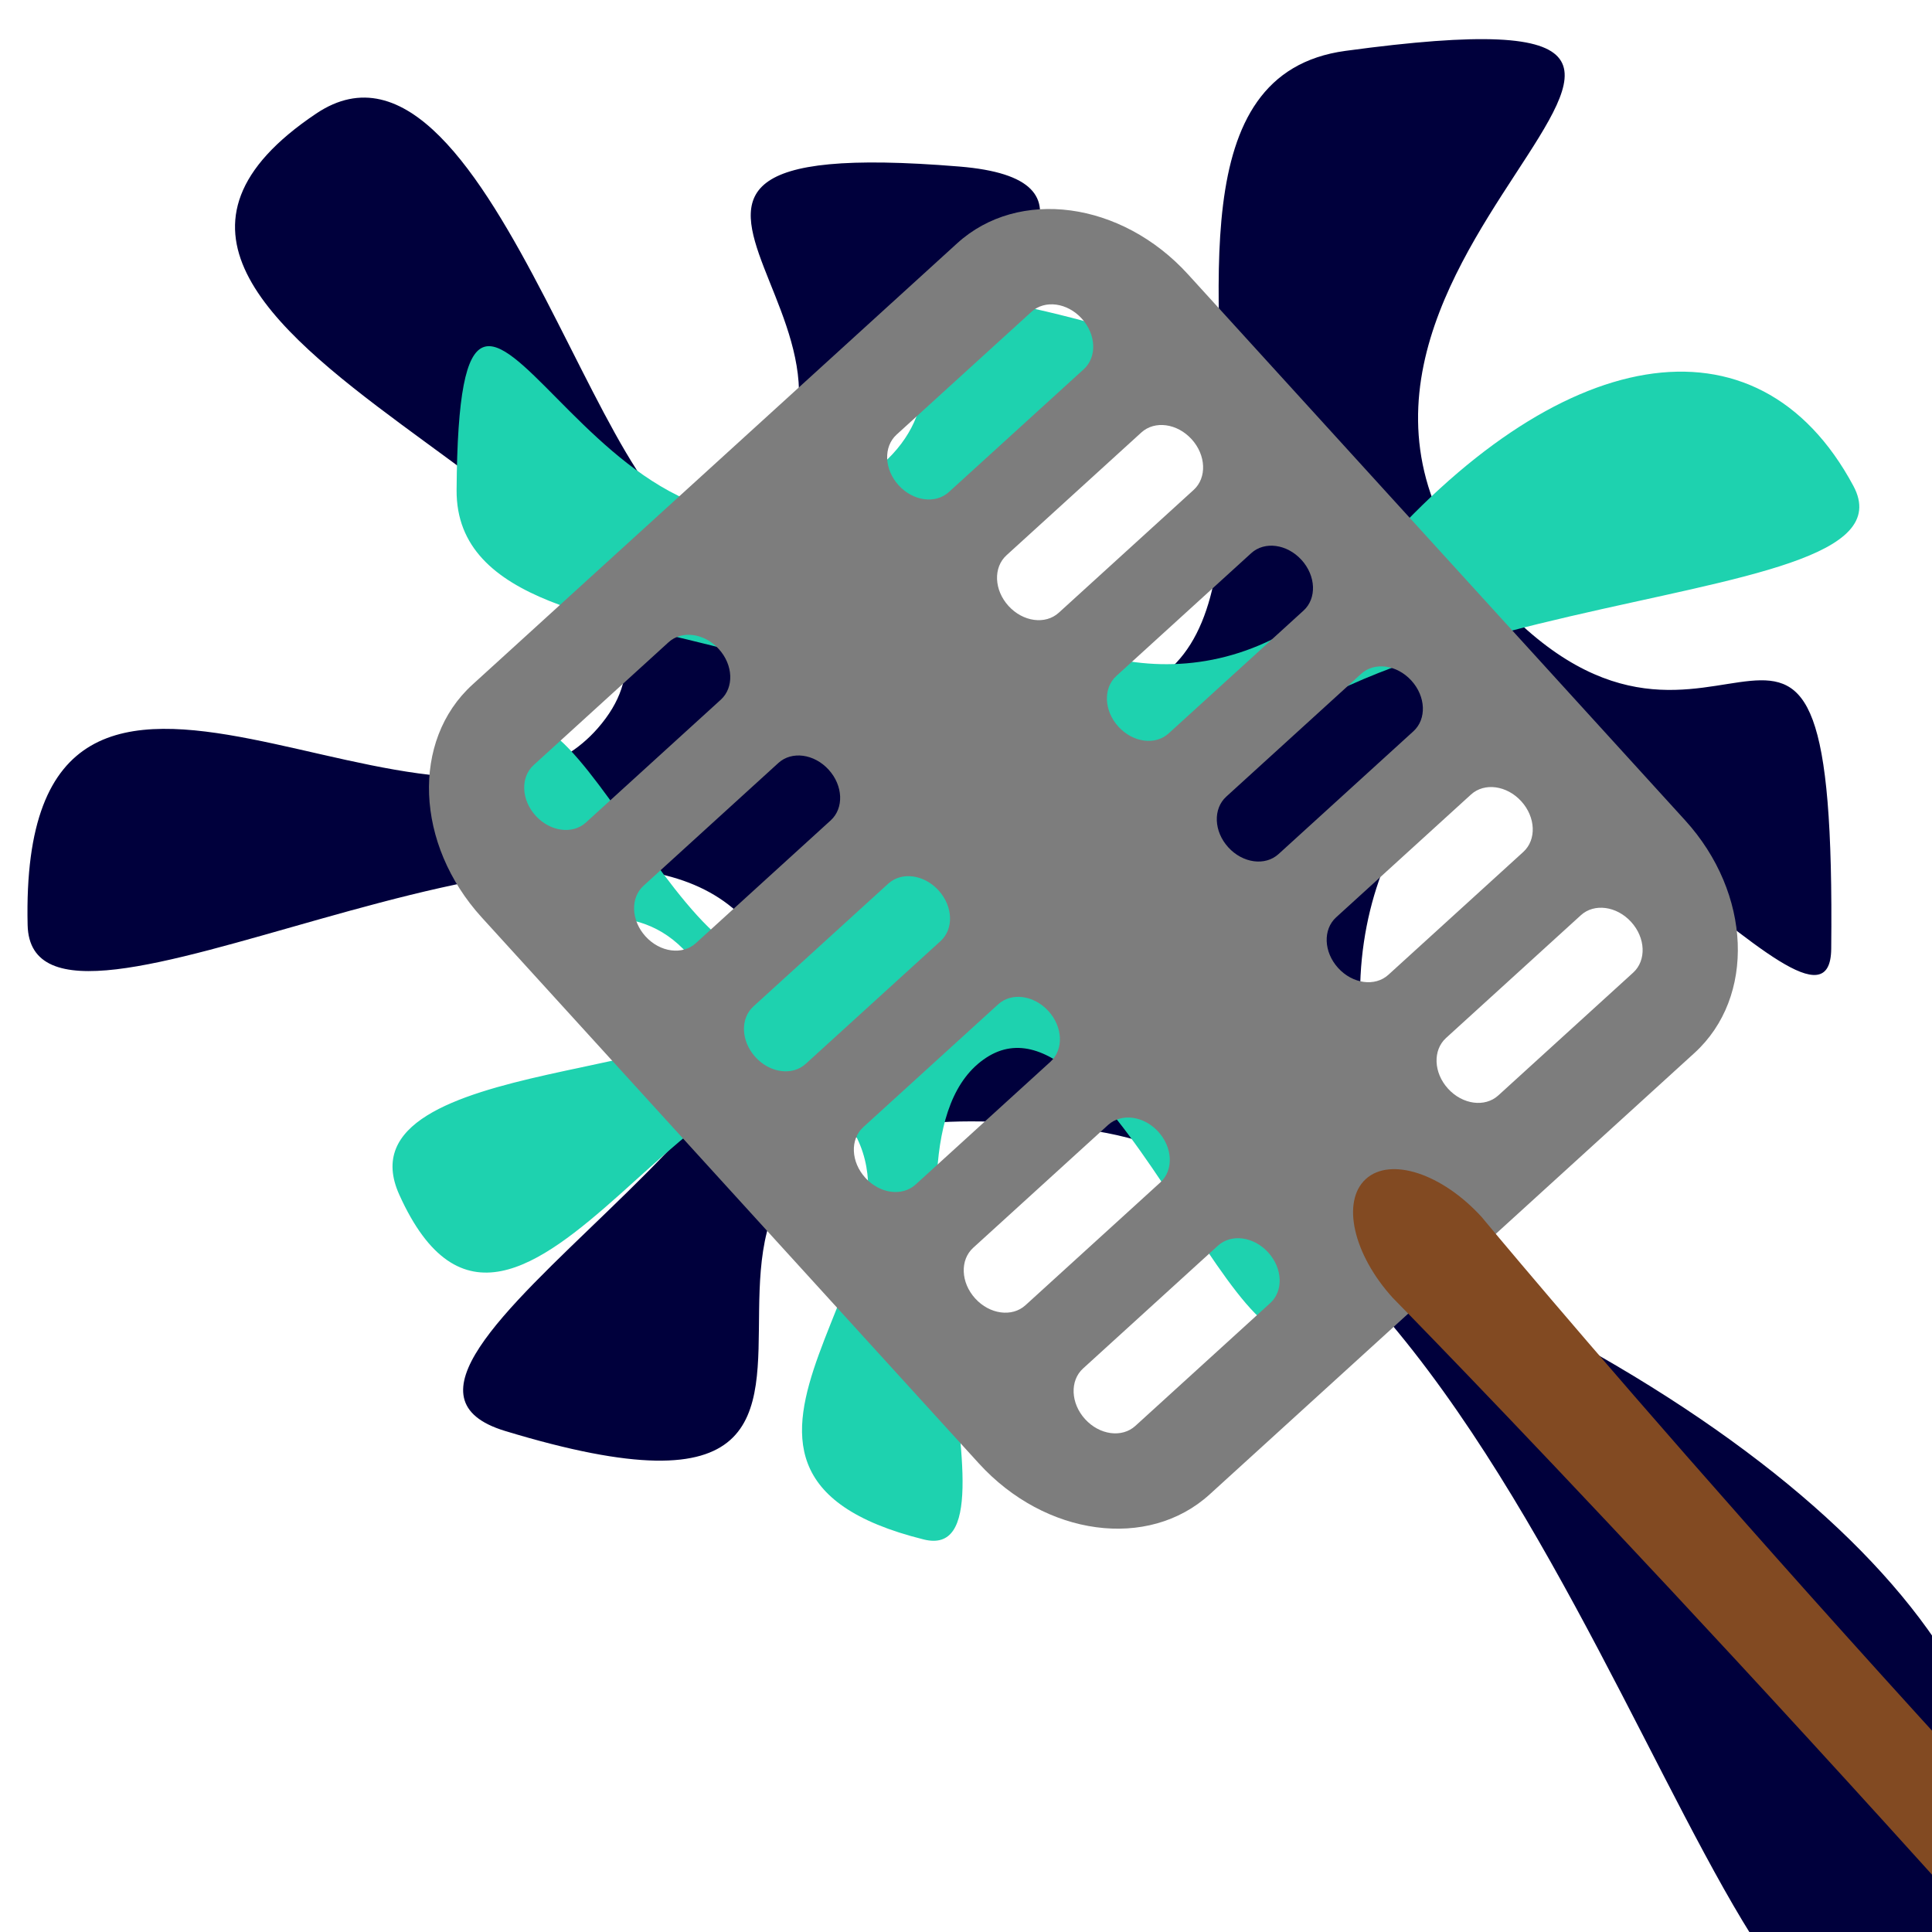
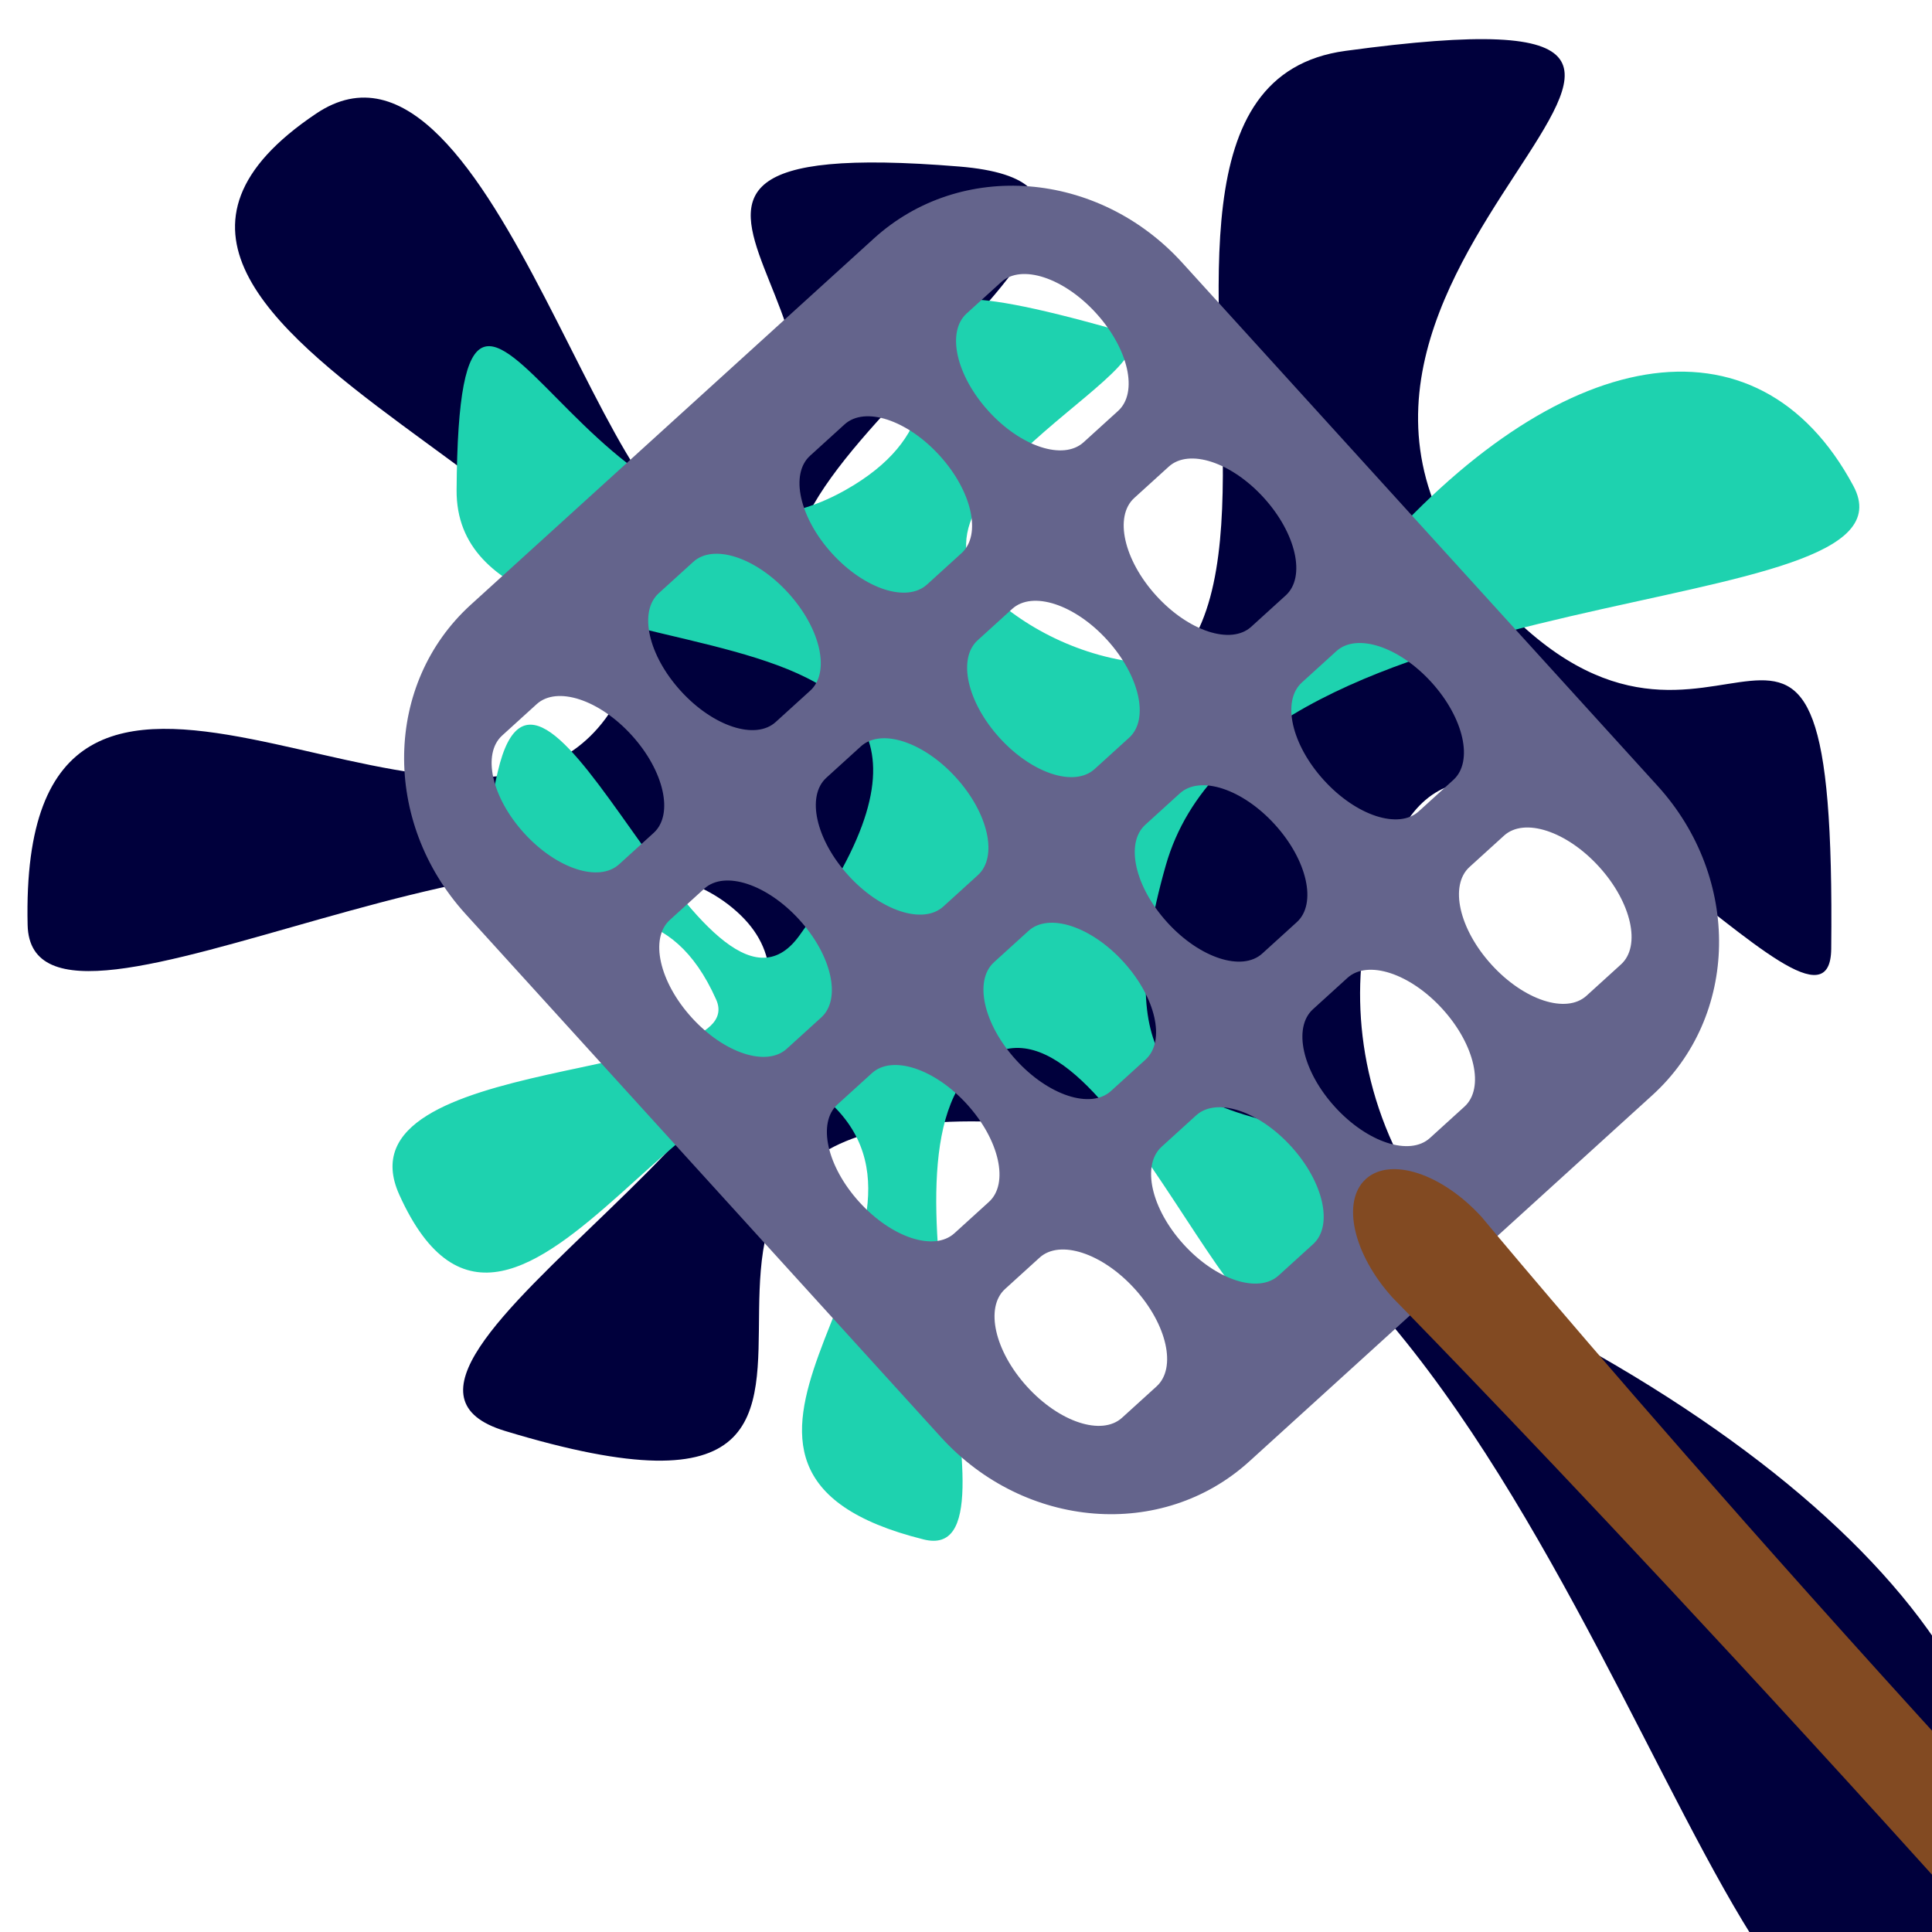
<svg xmlns="http://www.w3.org/2000/svg" width="512" height="512" viewBox="0 0 512 512" version="1.1" id="svg1" xml:space="preserve">
  <defs id="defs1" />
-   <g id="layer1">
-     <g id="g41" transform="rotate(-36.81944,322.5172,422.8041)">
-       <g id="g40" />
-       <g id="g42" transform="matrix(2.185418,-0.2103833,0.2103833,2.185418,-415.051,55.89435)">
-         <g id="g14" transform="rotate(36.81944,378.8942,383.1143)">
-           <path class="st2" d="m 264.896,155.191 c -32.278,-42.772 55.43,-70.292 -11.766,-67.661 -39.869,1.561 9.881,109.734 -67.151,63.267 -25.278,-15.248 54.87,-47.474 19.411,-53.839 -53.931,-9.682 -0.737,22.675 -33.046,39.876 -13.289,7.075 -20.733,-66.018 -43.599,-53.675 -42.223,22.791 51.25,53.948 26.728,77.103 -20.696,19.543 -67.172,-32.461 -70.783,17.049 -1.447,19.834 66.972,-15.119 85.799,7.093 17.881,21.095 -57.822,49.518 -34.297,59.218 61.385,25.312 -0.638,-46.343 73.208,-29.498 54.823,12.505 64.617,131.202 86.995,116.796 28.289,-18.212 15.793,-52.802 -27.965,-83.753 -30.832,-21.809 -27.794,-51.103 -17.376,-65.623 15.197,-21.179 48.326,35.73 50.061,19.497 6.348,-59.386 -11.95,-13.688 -36.22,-45.849 z" id="path12" style="fill:#00003c;fill-opacity:1;stroke-width:14.7" />
-           <path class="st2" d="m 187.902,134.548 c -31.901,14.072 -41.874,-50.826 -46.641,-4.528 -2.829,27.47 74.748,13.616 36.01,57.514 -12.712,14.405 -26.585,-46.212 -34.314,-23.219 -11.757,34.971 15.175,4.708 23.599,29.925 3.465,10.372 -46.408,1.89 -40.334,19.768 11.218,33.013 41.261,-24.934 54.446,-3.921 11.128,17.734 -28.362,39.774 4.578,51.418 13.196,4.665 -3.651,-48.461 13.116,-57.177 15.924,-8.278 27.672,48.604 36.483,34.365 22.992,-37.154 -31.224,-8.16 -12.714,-55.38 13.742,-35.056 94.509,-19.718 86.999,-37.645 -9.494,-22.663 -33.969,-20.56 -59.038,3.531 -17.664,16.975 -37.067,9.47 -45.817,-0.326 -12.763,-14.289 28.727,-26.319 17.98,-30.513 -39.315,-15.342 -10.367,5.608 -34.353,16.189 z" id="path13" style="stroke-width:10.147" />
-         </g>
-         <path d="m 325.939,56.745 c -10.018,0 -18.083,9.6 -18.083,21.526 v 89.127 c 0,11.926 8.065,21.528 18.083,21.528 h 79.133 c 10.018,0 18.081,-9.602 18.081,-21.528 V 78.271 c 0,-11.926 -8.063,-21.526 -18.081,-21.526 z m -1.068,12.153 h 22.017 c 2.181,0 3.937,2.09 3.937,4.687 0,2.597 -1.756,4.687 -3.937,4.687 h -22.017 c -2.181,0 -3.937,-2.09 -3.937,-4.687 0,-2.597 1.755,-4.687 3.937,-4.687 z m 59.249,0 h 22.019 c 2.181,0 3.937,2.09 3.937,4.687 0,2.597 -1.756,4.687 -3.937,4.687 h -22.019 c -2.181,0 -3.937,-2.09 -3.937,-4.687 0,-2.597 1.755,-4.687 3.937,-4.687 z m -59.249,19.7 h 22.017 c 2.181,0 3.937,2.09 3.937,4.687 0,2.597 -1.756,4.689 -3.937,4.689 h -22.017 c -2.181,0 -3.937,-2.092 -3.937,-4.689 0,-2.597 1.755,-4.687 3.937,-4.687 z m 59.249,0 h 22.019 c 2.181,0 3.937,2.09 3.937,4.687 0,2.597 -1.756,4.689 -3.937,4.689 h -22.019 c -2.181,0 -3.937,-2.092 -3.937,-4.689 0,-2.597 1.755,-4.687 3.937,-4.687 z m -59.249,19.7 h 22.017 c 2.181,0 3.937,2.092 3.937,4.689 0,2.597 -1.756,4.687 -3.937,4.687 h -22.017 c -2.181,0 -3.937,-2.09 -3.937,-4.687 0,-2.597 1.755,-4.689 3.937,-4.689 z m 59.249,0 h 22.019 c 2.181,0 3.937,2.092 3.937,4.689 0,2.597 -1.756,4.687 -3.937,4.687 h -22.019 c -2.181,0 -3.937,-2.09 -3.937,-4.687 0,-2.597 1.755,-4.689 3.937,-4.689 z m -59.249,19.702 h 22.017 c 2.181,0 3.937,2.09 3.937,4.687 0,2.597 -1.756,4.687 -3.937,4.687 h -22.017 c -2.181,0 -3.937,-2.09 -3.937,-4.687 0,-2.597 1.755,-4.687 3.937,-4.687 z m 59.249,0 h 22.019 c 2.181,0 3.937,2.09 3.937,4.687 0,2.597 -1.756,4.687 -3.937,4.687 h -22.019 c -2.181,0 -3.937,-2.09 -3.937,-4.687 0,-2.597 1.755,-4.687 3.937,-4.687 z m -59.249,19.7 h 22.017 c 2.181,0 3.937,2.09 3.937,4.687 0,2.597 -1.756,4.687 -3.937,4.687 h -22.017 c -2.181,0 -3.937,-2.09 -3.937,-4.687 0,-2.597 1.755,-4.687 3.937,-4.687 z m 59.249,0 h 22.019 c 2.181,0 3.937,2.09 3.937,4.687 0,2.597 -1.756,4.687 -3.937,4.687 h -22.019 c -2.181,0 -3.937,-2.09 -3.937,-4.687 0,-2.597 1.755,-4.687 3.937,-4.687 z m -59.249,19.7 h 22.017 c 2.181,0 3.937,2.09 3.937,4.687 0,2.597 -1.756,4.687 -3.937,4.687 h -22.017 c -2.181,0 -3.937,-2.09 -3.937,-4.687 0,-2.597 1.755,-4.687 3.937,-4.687 z m 59.249,0 h 22.019 c 2.181,0 3.937,2.09 3.937,4.687 0,2.597 -1.756,4.687 -3.937,4.687 h -22.019 c -2.181,0 -3.937,-2.09 -3.937,-4.687 0,-2.597 1.755,-4.687 3.937,-4.687 z" style="fill:#7d7d7d;fill-opacity:1;stroke-width:1.081" id="path29" />
-         <path id="rect30" style="fill:#824a22;stroke-width:1.01" d="m 365.504,173.469 c 4.017,0 7.251,5.713 7.251,12.809 0,0 -3.483,74.004 0,167.465 3.483,93.461 22.47,139.333 -7.251,139.333 -29.721,0 -10.132,-45.671 -7.251,-139.333 2.881,-93.661 0,-167.465 0,-167.465 0,-7.096 3.234,-12.809 7.251,-12.809 z" />
-       </g>
-     </g>
+   <g id="layer1" style="display:inline">
+     <path class="st2" d="m 264.896,155.191 c -32.278,-42.772 55.43,-70.292 -11.766,-67.661 -39.869,1.561 9.881,109.734 -67.151,63.267 -25.278,-15.248 54.87,-47.474 19.411,-53.839 -53.931,-9.682 -0.737,22.675 -33.046,39.876 -13.289,7.075 -20.733,-66.018 -43.599,-53.675 -42.223,22.791 51.25,53.948 26.728,77.103 -20.696,19.543 -67.172,-32.461 -70.783,17.049 -1.447,19.834 66.972,-15.119 85.799,7.093 17.881,21.095 -57.822,49.518 -34.297,59.218 61.385,25.312 -0.638,-46.343 73.208,-29.498 54.823,12.505 64.617,131.202 86.995,116.796 28.289,-18.212 15.793,-52.802 -27.965,-83.753 -30.832,-21.809 -27.794,-51.103 -17.376,-65.623 15.197,-21.179 48.326,35.73 50.061,19.497 6.348,-59.386 -11.95,-13.688 -36.22,-45.849 z" id="path12" style="display:inline;fill:#00003c;fill-opacity:1;stroke-width:14.7" transform="matrix(2.185417,-0.2103833,0.2103833,2.185417,-215.0658,-124.552)" />
+     <path class="st2" d="m 187.902,134.548 c -31.901,14.072 -41.874,-50.826 -46.641,-4.528 -2.829,27.47 74.748,13.616 36.01,57.514 -12.712,14.405 -26.585,-46.212 -34.314,-23.219 -11.757,34.971 15.175,4.708 23.599,29.925 3.465,10.372 -46.408,1.89 -40.334,19.768 11.218,33.013 41.261,-24.934 54.446,-3.921 11.128,17.734 -28.362,39.774 4.578,51.418 13.196,4.665 -3.651,-48.461 13.116,-57.177 15.924,-8.278 27.672,48.604 36.483,34.365 22.992,-37.154 -31.224,-8.16 -12.714,-55.38 13.742,-35.056 94.509,-19.718 86.999,-37.645 -9.494,-22.663 -33.969,-20.56 -59.038,3.531 -17.664,16.975 -37.067,9.47 -45.817,-0.326 -12.763,-14.289 28.727,-26.319 17.98,-30.513 -39.315,-15.342 -10.367,5.608 -34.353,16.189 z" id="path13" style="display:inline;stroke-width:10.147" transform="matrix(2.185417,-0.2103833,0.2103833,2.185417,-215.0658,-124.552)" />
  </g>
-   <g id="g12" style="display:none">
-     <g id="g11" transform="matrix(8.859788,0,0,8.859788,-569.2057,30.60177)">
-       <g id="g9">
-         <path class="st2" d="m 89.9,23.1 -0.2,0.4 -0.6,1.5 c -3.2,7.3 -4,13.9 -1.9,14.9 2.2,0.9 6.5,-4.2 9.7,-11.4 l 0.6,-1.5 0.2,-0.4 z" id="path1" />
-         <g id="g8">
-           <path class="st2" d="m 85.2,44.5 c -0.4,-0.2 -0.9,0 -1.1,0.4 l -1.6,3.6 c -0.2,0.4 0,0.9 0.4,1.1 0.4,0.2 0.9,0 1.1,-0.4 l 1.6,-3.6 c 0.2,-0.4 0,-0.9 -0.4,-1.1 z" id="path2" />
-           <path class="st2" d="m 90.6,45 c -0.2,-0.4 -0.7,-0.6 -1.1,-0.4 -0.4,0.2 -0.6,0.7 -0.4,1.1 l 1.7,3.7 c 0.1,0.2 0.2,0.3 0.4,0.4 0.2,0.1 0.5,0.1 0.7,0 0.4,-0.2 0.6,-0.7 0.4,-1.1 z" id="path3" />
-           <path class="st2" d="m 102.7,39.2 -3.1,-2.5 c -0.4,-0.3 -0.9,-0.2 -1.2,0.1 -0.3,0.4 -0.2,0.9 0.1,1.2 l 3.1,2.5 c 0.1,0 0.1,0.1 0.2,0.1 0.3,0.1 0.7,0.1 1,-0.2 0.3,-0.4 0.3,-0.9 -0.1,-1.2 z" id="path4" />
-           <path class="st2" d="m 98.6,44.3 -2.7,-2.9 c -0.3,-0.3 -0.8,-0.4 -1.2,0 -0.3,0.3 -0.4,0.8 0,1.2 l 2.7,2.9 c 0.1,0.1 0.2,0.2 0.3,0.2 0.3,0.1 0.6,0.1 0.9,-0.2 0.3,-0.3 0.3,-0.9 0,-1.2 z" id="path5" />
-           <path class="st2" d="m 81.1,40.9 c 0.4,-0.1 0.9,0.1 1,0.5 0.1,0.4 -0.1,0.9 -0.5,1 l -3.9,1.3 c -0.2,0.1 -0.4,0.1 -0.6,0 -0.2,-0.1 -0.4,-0.3 -0.5,-0.5 -0.1,-0.4 0.1,-0.9 0.5,-1 z" id="path6" />
-           <path class="st2" d="m 77.2,28 3.9,0.6 c 0.5,0.1 0.8,0.5 0.7,0.9 -0.1,0.5 -0.5,0.8 -0.9,0.7 L 77,29.6 c -0.1,0 -0.1,0 -0.2,-0.1 -0.3,-0.1 -0.5,-0.5 -0.5,-0.9 0,-0.4 0.5,-0.7 0.9,-0.6 z" id="path7" />
-           <path class="st2" d="m 76.2,34.5 h 3.9 c 0.5,0 0.8,0.4 0.8,0.8 0,0.5 -0.4,0.8 -0.8,0.8 h -3.9 c -0.1,0 -0.2,0 -0.3,-0.1 -0.3,-0.1 -0.5,-0.4 -0.5,-0.8 0,-0.3 0.4,-0.7 0.8,-0.7 z" id="path8" />
-         </g>
-       </g>
-       <g id="g10">
-         <path class="st0" d="m 120.3,37.5 -6.8,-9 c 2,-0.2 3.7,-1 4.9,-2.4 0.3,-0.4 0.2,-0.9 -0.1,-1.2 l -13,-10.5 c 0,0 0,-0.1 0.1,-0.1 0.8,-1.9 0.7,-3.9 -0.3,-5.6 0,0 0,0 0,0 l 3.8,-2.8 c 0.4,-0.3 0.4,-0.8 0.2,-1.2 -0.3,-0.4 -0.8,-0.4 -1.2,-0.2 l -3.8,2.8 c -0.6,-0.6 -1.2,-1.1 -2,-1.4 -0.8,-0.3 -1.6,-0.5 -2.4,-0.5 L 99.2,0.7 C 99.1,0.3 98.7,0 98.2,0 97.7,0 97.4,0.5 97.5,0.9 L 98,5.6 c -1.8,0.5 -3.5,1.7 -4.3,3.6 0,0 0,0.1 0,0.1 L 77.1,6.9 c -0.5,-0.1 -0.9,0.2 -0.9,0.7 -0.3,1.8 0.3,3.6 1.5,5.2 l -11.2,1.1 c -0.2,0 -0.4,0.1 -0.5,0.3 -0.1,0.2 -0.2,0.4 -0.2,0.6 0.3,3.2 2.1,6 5,8 0.7,0.5 1.5,0.9 2.3,1.2 2.4,1.1 5.2,1.5 8,1.2 l 4.3,-0.4 c -0.1,0.3 -0.2,0.6 -0.3,0.9 0,0 0,0.1 0,0.1 -0.6,1.6 -1,3.2 -1.4,4.7 -0.4,1.7 -0.6,3.3 -0.6,4.8 -0.1,3.9 0.9,6.5 2.9,7.4 1.9,0.8 4.4,0 7.1,-2.5 0,0 0.1,-0.1 0.1,-0.1 0,0 0,0 0.1,-0.1 0.1,0 0.1,-0.1 0.2,-0.1 2.2,-2.2 4.3,-5.3 6.1,-8.9 l 2.6,3.4 c 1.7,2.3 3.9,4 6.3,5.1 0.8,0.3 1.6,0.6 2.4,0.8 3.4,0.8 6.8,0.2 9.3,-1.7 0.3,-0.3 0.4,-0.8 0.1,-1.1 z M 100,12.8 c 0,0 0,-0.1 0.1,-0.1 0,-0.1 0.1,-0.2 0.1,-0.3 l 16.4,13.2 c -1,0.9 -2.5,1.3 -4.1,1.2 0,0 -0.1,0 -0.1,0 -0.4,0 -0.7,-0.1 -1.1,-0.1 -0.4,-0.1 -0.8,-0.2 -1.2,-0.3 -1.3,-0.4 -2.6,-1.1 -3.8,-2.1 l -2.6,-2.1 c -2.5,-2 -4,-4.8 -4,-7.2 0,-0.5 0,-0.9 0.1,-1.3 v 0 c -0.1,-0.3 0,-0.6 0.2,-0.9 -0.1,0.1 0,0.1 0,0 z M 77.8,8.7 98.6,11.8 c 0,0.1 -0.1,0.2 -0.1,0.3 v 0 c 0,0 0,0.1 0,0.1 -0.1,0.3 -0.3,0.5 -0.4,0.7 -0.2,0.4 -0.5,0.7 -0.9,1 -1.8,1.6 -4.8,2.4 -8,1.9 L 85.9,15.3 C 84.4,15.1 83,14.6 81.8,13.9 81.4,13.7 81.1,13.5 80.8,13.2 80.5,13 80.2,12.7 80,12.5 c 0,0 -0.1,0 -0.1,-0.1 C 78.5,11.3 77.8,10 77.8,8.7 Z M 87.1,23 c -0.3,0.1 -0.6,0.1 -1,0.2 -0.1,0 -0.3,0 -0.4,0.1 L 81,23.7 C 77.6,24 74.3,23.3 71.8,21.5 69.5,19.9 68,17.8 67.5,15.4 l 11.6,-1.2 c 0.8,0.7 1.8,1.3 2.9,1.8 1.1,0.5 2.2,0.8 3.5,1 l 3.3,0.5 c 2.8,0.4 5.4,0 7.5,-1.1 -0.4,0.9 -1,1.7 -1.6,2.4 v 0 c -1.1,1.2 -2.5,2.3 -4.2,3.1 -0.3,0.1 -0.6,0.3 -1,0.4 0,0 -0.1,0 -0.1,0 -0.4,0.1 -0.8,0.3 -1.2,0.4 h -0.1 c -0.4,0.2 -0.7,0.3 -1,0.3 z m 5.3,15.5 -2.9,-1.3 c -0.4,-0.2 -0.9,0 -1.1,0.4 -0.2,0.4 0,0.9 0.4,1.1 0,0 2.2,1 2.2,1 -1.8,1.4 -3.3,2 -4.4,1.5 -1.3,-0.6 -2,-2.7 -1.9,-5.8 0,-1.1 0.2,-2.3 0.4,-3.5 l 4.3,1.9 c 0.4,0.2 0.9,0 1.1,-0.4 0.2,-0.4 0,-0.9 -0.4,-1.1 l -4.6,-2 c 0.2,-1 0.5,-2 0.9,-3 v 0 l 7.5,3.3 c 0.4,0.2 0.9,0 1.1,-0.4 0.2,-0.4 0,-0.9 -0.4,-1.1 L 87,25.8 c 0.1,-0.3 0.3,-0.7 0.4,-1 0.8,-0.1 1.5,-0.3 2.2,-0.6 0.3,-0.1 0.5,-0.2 0.8,-0.3 l 6.7,2.9 c 0.1,0.3 0.2,0.5 0.3,0.8 0.3,0.7 0.7,1.4 1.1,2 -1.8,3.5 -3.9,6.6 -6.1,8.9 z m 18.8,0.3 c -3,-0.7 -5.8,-2.6 -7.9,-5.3 l -2.8,-3.7 c -0.1,-0.1 -0.2,-0.2 -0.3,-0.4 C 100,29.1 99.8,28.9 99.7,28.6 99.5,28.3 99.3,28 99.2,27.7 l -0.1,-0.1 c -0.2,-0.4 -0.4,-0.8 -0.5,-1.1 0,0 0,-0.1 0,-0.1 -0.1,-0.3 -0.2,-0.6 -0.3,-1 -0.5,-1.5 -0.7,-3.1 -0.6,-4.6 0,-0.2 0,-0.3 0,-0.5 0.1,-1 0.3,-2 0.7,-2.9 0.6,2.2 2.1,4.5 4.3,6.2 l 2.6,2.1 c 1,0.8 2,1.4 3.1,1.9 1.1,0.5 2.2,0.8 3.3,0.9 l 7,9.3 c -2.2,1.3 -4.8,1.6 -7.5,1 z" id="path9" />
-       </g>
-     </g>
+   <g id="g21">
+     <path d="m 173.824,82.654 c -39.955,0 -72.121,34.225 -72.121,76.737 v 240.559 c 0,42.513 32.166,76.737 72.121,76.737 h 185.392 c 39.955,0 72.121,-34.225 72.121,-76.737 V 159.392 c 0,-42.513 -32.166,-76.737 -72.121,-76.737 z m -22.048,40.128 h 15.881 c 9.316,0 16.816,13.205 16.816,29.608 0,16.403 -7.5,29.608 -16.816,29.608 h -15.881 c -9.316,0 -16.816,-13.205 -16.816,-29.608 0,-16.403 7.5,-29.608 16.816,-29.608 z m 72.011,0 h 15.881 c 9.316,0 16.816,13.205 16.816,29.608 0,16.403 -7.5,29.608 -16.816,29.608 H 223.787 c -9.316,0 -16.816,-13.205 -16.816,-29.608 0,-16.403 7.5,-29.608 16.816,-29.608 z m 69.586,0 h 15.881 c 9.316,0 16.816,13.205 16.816,29.608 0,16.403 -7.5,29.608 -16.816,29.608 h -15.881 c -9.316,0 -16.816,-13.205 -16.816,-29.608 0,-16.403 7.5,-29.608 16.816,-29.608 z m 72.011,0 h 15.881 c 9.316,0 16.816,13.205 16.816,29.608 0,16.403 -7.5,29.608 -16.816,29.608 h -15.881 c -9.316,0 -16.816,-13.205 -16.816,-29.608 0,-16.403 7.5,-29.608 16.816,-29.608 z m -213.607,84.853 h 15.881 c 9.316,0 16.816,13.205 16.816,29.608 0,16.403 -7.5,29.61 -16.816,29.61 h -15.881 c -9.316,0 -16.816,-13.207 -16.816,-29.61 0,-16.403 7.5,-29.608 16.816,-29.608 z m 72.011,0 h 15.881 c 9.316,0 16.816,13.205 16.816,29.608 0,16.403 -7.5,29.61 -16.816,29.61 H 223.787 c -9.316,0 -16.816,-13.207 -16.816,-29.61 0,-16.403 7.5,-29.608 16.816,-29.608 z m 69.586,0 h 15.881 c 9.316,0 16.816,13.205 16.816,29.608 0,16.403 -7.5,29.61 -16.816,29.61 h -15.881 c -9.316,0 -16.816,-13.207 -16.816,-29.61 0,-16.403 7.5,-29.608 16.816,-29.608 z m 72.011,0 h 15.881 c 9.316,0 16.816,13.205 16.816,29.608 0,16.403 -7.5,29.61 -16.816,29.61 h -15.881 c -9.316,0 -16.816,-13.207 -16.816,-29.61 0,-16.403 7.5,-29.608 16.816,-29.608 z m -213.607,84.853 h 15.881 c 9.316,0 16.816,13.207 16.816,29.61 0,16.403 -7.5,29.608 -16.816,29.608 h -15.881 c -9.316,0 -16.816,-13.205 -16.816,-29.608 0,-16.403 7.5,-29.61 16.816,-29.61 z m 72.011,0 h 15.881 c 9.316,0 16.816,13.207 16.816,29.61 0,16.403 -7.5,29.608 -16.816,29.608 H 223.787 c -9.316,0 -16.816,-13.205 -16.816,-29.608 0,-16.403 7.5,-29.61 16.816,-29.61 z m 69.586,0 h 15.881 c 9.316,0 16.816,13.207 16.816,29.61 0,16.403 -7.5,29.608 -16.816,29.608 h -15.881 c -9.316,0 -16.816,-13.205 -16.816,-29.608 0,-16.403 7.5,-29.61 16.816,-29.61 z m 72.011,0 h 15.881 c 9.316,0 16.816,13.207 16.816,29.61 0,16.403 -7.5,29.608 -16.816,29.608 h -15.881 c -9.316,0 -16.816,-13.205 -16.816,-29.608 0,-16.403 7.5,-29.61 16.816,-29.61 z m -213.607,84.855 h 15.881 c 9.316,0 16.816,13.205 16.816,29.608 0,16.403 -7.5,29.608 -16.816,29.608 h -15.881 c -9.316,0 -16.816,-13.205 -16.816,-29.608 0,-16.403 7.5,-29.608 16.816,-29.608 z m 72.011,0 h 15.881 c 9.316,0 16.816,13.205 16.816,29.608 0,16.403 -7.5,29.608 -16.816,29.608 H 223.787 c -9.316,0 -16.816,-13.205 -16.816,-29.608 0,-16.403 7.5,-29.608 16.816,-29.608 z m 69.586,0 h 15.881 c 9.316,0 16.816,13.205 16.816,29.608 0,16.403 -7.5,29.608 -16.816,29.608 h -15.881 c -9.316,0 -16.816,-13.205 -16.816,-29.608 0,-16.403 7.5,-29.608 16.816,-29.608 z m 72.011,0 h 15.881 c 9.316,0 16.816,13.205 16.816,29.608 0,16.403 -7.5,29.608 -16.816,29.608 h -15.881 c -9.316,0 -16.816,-13.205 -16.816,-29.608 0,-16.403 7.5,-29.608 16.816,-29.608 z" style="fill:#64648c;stroke-width:4.407" id="path21" transform="matrix(0.5762055,-0.5235477,0.5235477,0.5762055,-18.65912,203.6332)" />
+     <path id="rect30" style="display:inline;fill:#824a22;stroke-width:1.01" d="m 365.504,173.469 c 4.017,0 7.251,5.713 7.251,12.809 0,0 -3.483,74.004 0,167.465 3.483,93.461 22.47,139.333 -7.251,139.333 -29.721,0 -10.132,-45.671 -7.251,-139.333 2.881,-93.661 0,-167.465 0,-167.465 0,-7.096 3.234,-12.809 7.251,-12.809 z" transform="matrix(1.623406,-1.478128,1.478128,1.623406,-487.8141,571.1036)" />
  </g>
  <style type="text/css" id="style1">
	.st0{fill:#00003C;}
	.st1{fill:#64648C;}
	.st2{fill:#1ED2AF;}
</style>
+   <style type="text/css" id="style1-53">
+ 	.st0{fill:#00003C;}
+ 	.st1{fill:#64648C;}
+ 	.st2{fill:#1ED2AF;}
+ </style>
+   <style type="text/css" id="style1-3">
+ 	.st0{fill:#00003C;}
+ 	.st1{fill:#64648C;}
+ 	.st2{fill:#1ED2AF;}
+ </style>
+   <style type="text/css" id="style1-0">
+ 	.st0{fill:#00003C;}
+ 	.st1{fill:#64648C;}
+ 	.st2{fill:#1ED2AF;}
+ </style>
+   <style type="text/css" id="style1-5">
+ 	.st0{fill:#00003C;}
+ 	.st1{fill:#64648C;}
+ 	.st2{fill:#1ED2AF;}
+ </style>
+   <style type="text/css" id="style1-7">
+ 	.st0{fill:#00003C;}
+ 	.st1{fill:#64648C;}
+ 	.st2{fill:#1ED2AF;}
+ </style>
</svg>
